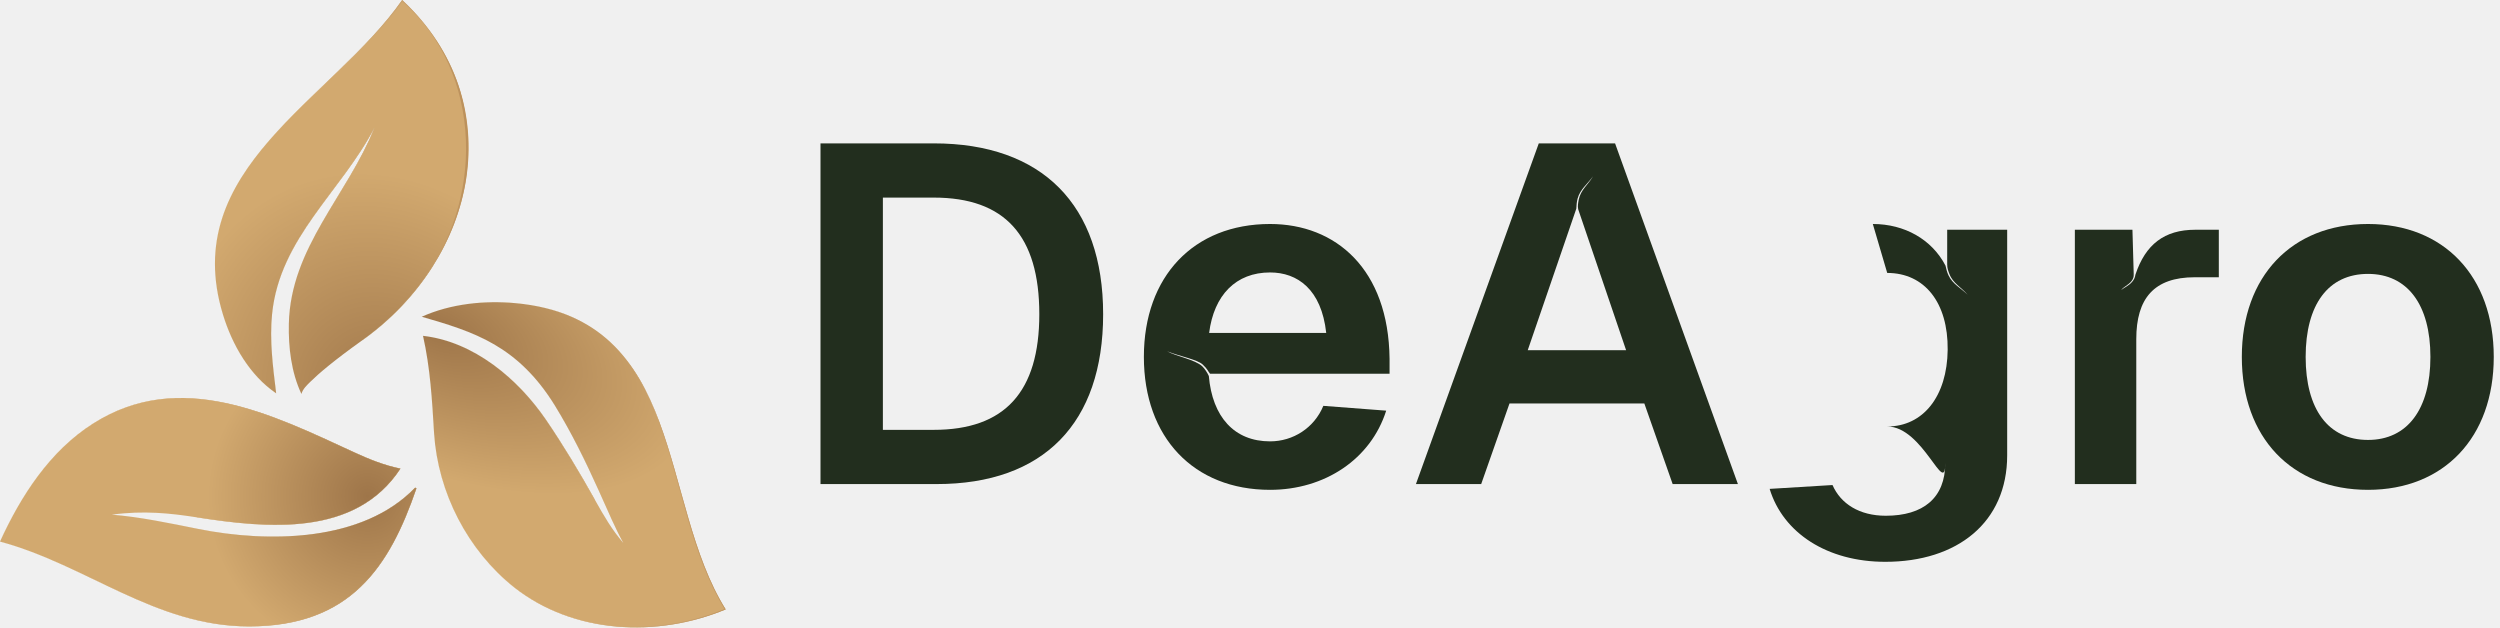
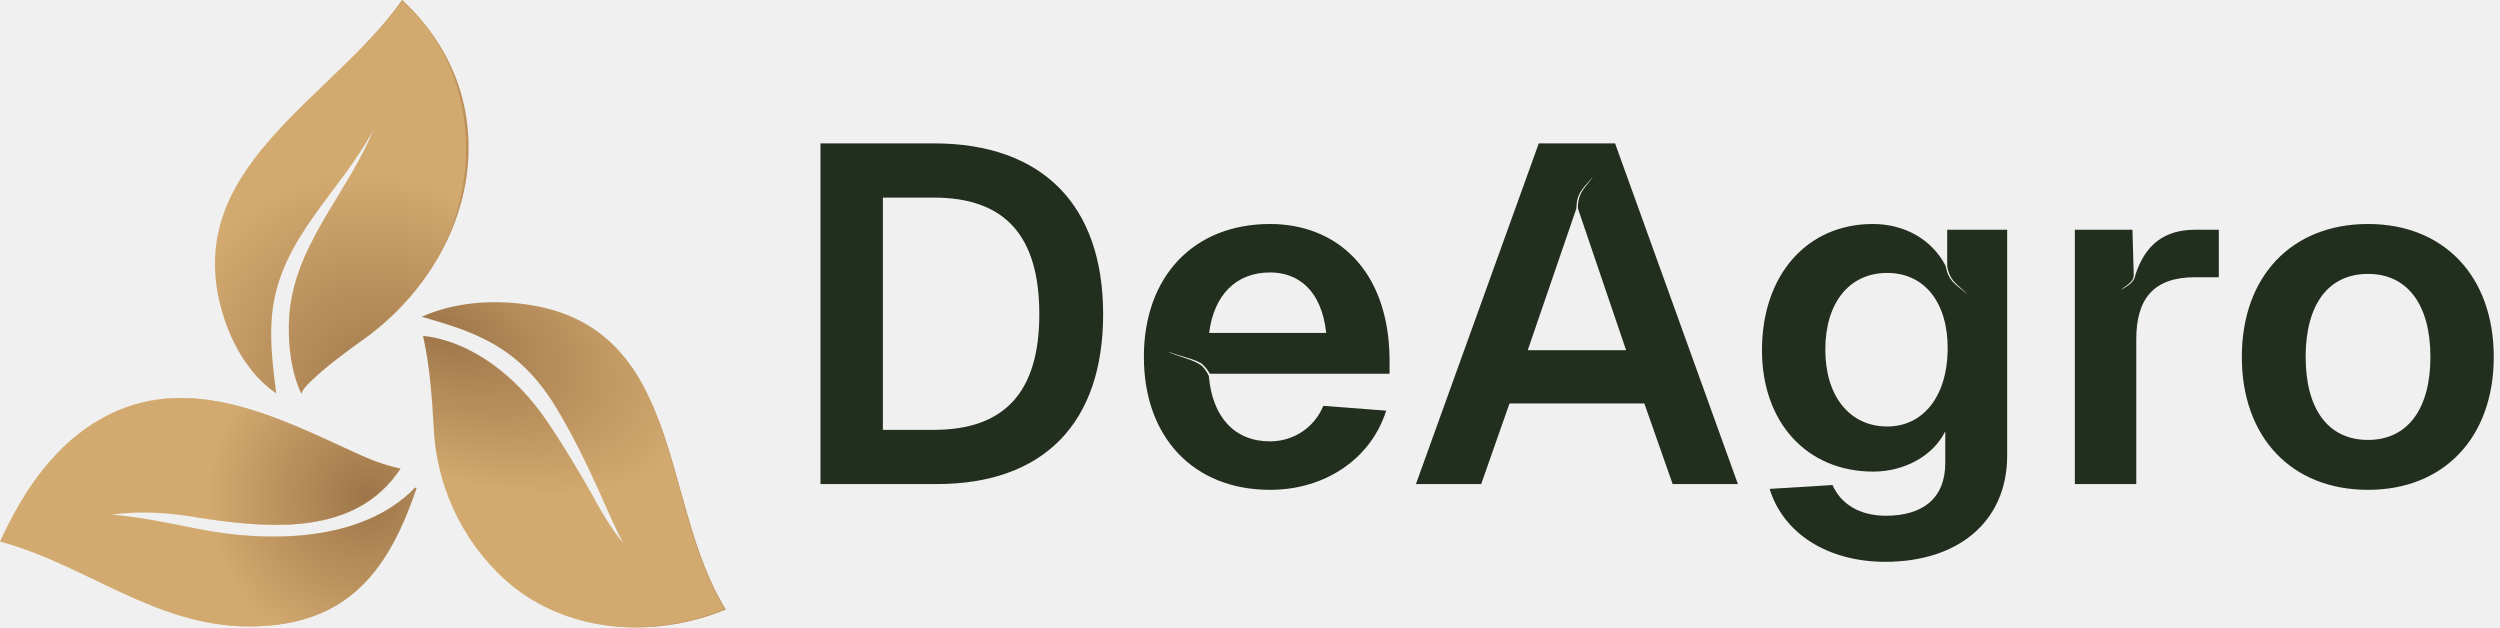
<svg xmlns="http://www.w3.org/2000/svg" width="211" height="53" viewBox="0 0 211 53" fill="none">
  <mask id="path-1-inside-1_199819_497" fill="white">
    <path d="M30.595 28.708C28.163 30.442 26.884 31.54 26.212 32.204C25.907 32.505 25.56 32.823 25.439 33.246C24.582 31.421 24.333 29.307 24.379 27.311C24.526 20.877 29.322 16.484 31.603 10.776C28.81 16.16 23.618 20.062 22.965 26.493C22.738 28.728 23.038 30.977 23.308 33.195C21.063 31.666 19.604 29.109 18.823 26.564C15.036 14.22 28.018 8.477 33.945 0C43.247 8.705 40.172 21.881 30.595 28.708Z" />
  </mask>
  <path d="M30.595 28.708C28.163 30.442 26.884 31.54 26.212 32.204C25.907 32.505 25.56 32.823 25.439 33.246C24.582 31.421 24.333 29.307 24.379 27.311C24.526 20.877 29.322 16.484 31.603 10.776C28.81 16.16 23.618 20.062 22.965 26.493C22.738 28.728 23.038 30.977 23.308 33.195C21.063 31.666 19.604 29.109 18.823 26.564C15.036 14.22 28.018 8.477 33.945 0C43.247 8.705 40.172 21.881 30.595 28.708Z" fill="url(#paint0_radial_199819_497)" />
  <path d="M30.595 28.708C30.595 28.708 30.595 28.708 30.595 28.708C29.075 29.8 27.559 30.902 26.208 32.2C25.999 32.407 25.781 32.61 25.616 32.857C25.537 32.977 25.472 33.106 25.433 33.245L25.445 33.243C24.587 31.399 24.346 29.33 24.391 27.312C24.495 21.007 29.389 16.405 31.631 10.787C31.645 10.754 31.593 10.73 31.577 10.762C28.814 16.076 23.506 20.197 22.918 26.488C22.688 28.733 22.987 30.98 23.254 33.201L23.338 33.15C21.093 31.608 19.675 29.116 18.882 26.546C14.96 14.787 28.085 8.399 34.022 0.053L33.882 0.068C40.865 6.031 40.967 17.334 35.187 24.167C33.859 25.861 32.279 27.357 30.522 28.607C30.571 28.674 30.619 28.742 30.668 28.81C32.441 27.544 34.035 26.028 35.374 24.313C41.208 17.402 41.076 5.934 34.009 -0.068C33.965 -0.109 33.904 -0.103 33.869 -0.053C28.018 8.239 14.79 14.712 18.764 26.582C19.568 29.17 21.001 31.681 23.277 33.239C23.321 33.269 23.368 33.24 23.361 33.188C23.09 30.967 22.788 28.728 23.012 26.497C23.579 20.255 28.864 16.124 31.63 10.79L31.575 10.765C29.353 16.37 24.459 20.993 24.366 27.311C24.325 29.332 24.57 31.404 25.433 33.249C25.436 33.255 25.443 33.255 25.445 33.248C25.484 33.111 25.548 32.983 25.627 32.864C25.789 32.618 26.007 32.415 26.216 32.208C27.563 30.908 29.078 29.803 30.595 28.708ZM30.595 28.708C30.615 28.694 30.647 28.825 30.668 28.81L30.522 28.607L30.595 28.708Z" fill="url(#paint1_linear_199819_497)" style="mix-blend-mode:darken" mask="url(#path-1-inside-1_199819_497)" />
  <mask id="path-3-inside-2_199819_497" fill="white">
    <path d="M29.894 38.174C31.15 38.753 32.439 39.273 33.799 39.549C30.016 45.342 22.555 44.589 16.606 43.663C14.412 43.322 12.13 43.069 9.439 43.438C11.803 43.624 14.319 44.159 16.771 44.65C22.549 45.806 30.6 45.791 35.041 41.15L35.152 41.218C34.018 44.523 32.63 47.437 30.452 49.525C28.272 51.615 25.305 52.87 21.024 52.87C13.077 52.87 7.306 47.669 0 45.71C1.765 41.848 4.202 38.066 7.859 35.744C15.199 31.084 22.949 34.972 29.894 38.174Z" />
  </mask>
  <path d="M29.894 38.174C31.15 38.753 32.439 39.273 33.799 39.549C30.016 45.342 22.555 44.589 16.606 43.663C14.412 43.322 12.13 43.069 9.439 43.438C11.803 43.624 14.319 44.159 16.771 44.65C22.549 45.806 30.6 45.791 35.041 41.15L35.152 41.218C34.018 44.523 32.63 47.437 30.452 49.525C28.272 51.615 25.305 52.87 21.024 52.87C13.077 52.87 7.306 47.669 0 45.71C1.765 41.848 4.202 38.066 7.859 35.744C15.199 31.084 22.949 34.972 29.894 38.174Z" fill="url(#paint2_radial_199819_497)" />
  <path d="M16.606 43.663C14.38 43.304 12.107 43.11 9.86 43.379C9.719 43.395 9.579 43.412 9.438 43.431C9.43 43.432 9.43 43.444 9.438 43.445C11.91 43.647 14.339 44.177 16.768 44.663C22.948 45.818 30.319 45.889 35.063 41.171L35.024 41.176C35.061 41.199 35.098 41.222 35.135 41.244L35.122 41.207C34.076 44.222 32.751 47.26 30.424 49.495C27.965 51.919 24.415 52.856 21.024 52.821C13.363 52.893 7.232 47.579 0.018 45.642L0.064 45.739C1.836 41.872 4.268 38.118 7.904 35.814C14.772 31.233 23.114 35.07 29.851 38.268C31.108 38.849 32.407 39.375 33.777 39.654L33.708 39.49C31.569 42.963 27.269 44.248 23.343 44.18C21.093 44.182 18.852 43.888 16.625 43.54C16.612 43.622 16.6 43.705 16.587 43.787C18.819 44.132 21.072 44.423 23.343 44.417C27.299 44.482 31.71 43.163 33.889 39.608C33.935 39.537 33.903 39.46 33.82 39.443C32.475 39.172 31.19 38.655 29.938 38.08C23.209 34.901 14.767 31.023 7.815 35.675C4.143 38.013 1.707 41.798 -0.064 45.68C-0.083 45.723 -0.063 45.766 -0.018 45.778C7.156 47.685 13.317 53.003 21.024 52.92C24.429 52.95 28.008 52 30.48 49.554C32.819 47.298 34.14 44.248 35.182 41.228C35.186 41.214 35.18 41.198 35.168 41.191C35.131 41.168 35.094 41.145 35.057 41.123C35.045 41.116 35.028 41.118 35.018 41.128C30.313 45.828 22.95 45.781 16.774 44.636C14.344 44.155 11.913 43.629 9.439 43.431L9.44 43.445C9.581 43.425 9.72 43.407 9.861 43.391C12.107 43.119 14.379 43.308 16.606 43.663ZM16.606 43.663L16.587 43.787L16.625 43.54C16.601 43.536 16.631 43.667 16.606 43.663Z" fill="url(#paint3_linear_199819_497)" style="mix-blend-mode:darken" mask="url(#path-3-inside-2_199819_497)" />
  <mask id="path-5-inside-3_199819_497" fill="white">
    <path d="M43.532 25.589C57.909 26.936 55.574 42.381 61.25 51.434C55.488 53.833 48.395 53.516 43.385 49.565C39.453 46.426 36.964 41.573 36.636 36.568C36.473 33.811 36.314 31.049 35.703 28.346C40.004 28.833 43.721 31.98 46.075 35.421C47.565 37.607 48.914 39.866 50.204 42.172C50.995 43.585 51.626 44.672 52.609 45.827C51.974 44.691 51.313 43.143 50.512 41.359C49.414 38.916 48.233 36.513 46.831 34.226C45.27 31.7 43.563 30.147 41.719 29.072C39.819 27.963 37.697 27.341 35.596 26.733C38.033 25.635 40.891 25.341 43.532 25.589Z" />
  </mask>
  <path d="M43.532 25.589C57.909 26.936 55.574 42.381 61.25 51.434C55.488 53.833 48.395 53.516 43.385 49.565C39.453 46.426 36.964 41.573 36.636 36.568C36.473 33.811 36.314 31.049 35.703 28.346C40.004 28.833 43.721 31.98 46.075 35.421C47.565 37.607 48.914 39.866 50.204 42.172C50.995 43.585 51.626 44.672 52.609 45.827C51.974 44.691 51.313 43.143 50.512 41.359C49.414 38.916 48.233 36.513 46.831 34.226C45.27 31.7 43.563 30.147 41.719 29.072C39.819 27.963 37.697 27.341 35.596 26.733C38.033 25.635 40.891 25.341 43.532 25.589Z" fill="url(#paint4_radial_199819_497)" />
  <path d="M50.204 42.172C50.913 43.448 51.65 44.72 52.606 45.829C52.221 45.121 51.882 44.389 51.548 43.656C51.201 42.892 50.864 42.123 50.52 41.356C49.425 38.913 48.244 36.503 46.844 34.218C45.572 32.134 43.861 30.276 41.731 29.052C39.83 27.941 37.703 27.315 35.604 26.705L35.608 26.759C38.078 25.659 40.851 25.378 43.529 25.625C49.289 25.83 53.969 30.315 55.612 35.658C57.557 40.89 58.233 46.624 61.193 51.469L61.224 51.372C55.493 53.76 48.387 53.422 43.438 49.499C39.53 46.372 37.057 41.547 36.734 36.561C36.574 33.808 36.416 31.032 35.806 28.323L35.691 28.451C39.991 28.967 43.574 31.998 45.978 35.487C46.187 35.795 46.394 36.104 46.598 36.415C47.84 38.306 48.992 40.256 50.095 42.233C50.168 42.193 50.241 42.152 50.313 42.111C49.205 40.133 48.046 38.18 46.796 36.284C46.591 35.973 46.383 35.663 46.173 35.355C43.734 31.831 40.107 28.763 35.715 28.241C35.635 28.232 35.582 28.291 35.6 28.369C36.21 31.055 36.373 33.82 36.538 36.574C36.874 41.616 39.38 46.48 43.333 49.631C48.35 53.591 55.511 53.91 61.276 51.496C61.317 51.478 61.33 51.436 61.307 51.398C58.359 46.596 57.668 40.865 55.709 35.622C54.057 30.267 49.316 25.742 43.536 25.553C40.847 25.31 38.064 25.597 35.584 26.707C35.557 26.719 35.559 26.752 35.588 26.761C37.688 27.366 39.811 27.987 41.708 29.091C43.834 30.307 45.542 32.156 46.817 34.235C48.22 36.516 49.405 38.922 50.504 41.363C50.85 42.129 51.188 42.897 51.536 43.662C51.872 44.394 52.213 45.125 52.605 45.829C51.655 44.717 50.916 43.447 50.204 42.172ZM50.204 42.172L50.313 42.111L50.095 42.233C50.108 42.255 50.192 42.151 50.204 42.172Z" fill="url(#paint5_linear_199819_497)" style="mix-blend-mode:darken" mask="url(#path-5-inside-3_199819_497)" />
  <path fill-rule="evenodd" clip-rule="evenodd" d="M146.68 40.856H141.172L138.782 34.052H127.402L125.012 40.856H119.504L129.873 12.101H136.312L146.68 40.856ZM134.455 14.873C134.009 15.509 133.363 15.96 133.146 16.773C133.072 17.052 133.057 17.318 133.041 17.605L133.04 17.615L128.941 29.556H137.243L133.196 17.653L133.198 17.654C133.137 17.402 133.196 17.108 133.245 16.852C133.402 16.029 134.062 15.56 134.455 14.873Z" fill="#222E1E" />
  <path d="M199.862 41.342C193.422 41.342 189.21 36.927 189.21 30.123C189.21 23.319 193.422 18.905 199.862 18.905C206.261 18.905 210.473 23.319 210.473 30.123C210.473 36.927 206.261 41.342 199.862 41.342ZM194.597 30.123C194.597 34.538 196.5 37.13 199.862 37.13C203.183 37.13 205.127 34.538 205.127 30.123C205.127 25.709 203.183 23.117 199.862 23.117C196.5 23.117 194.597 25.709 194.597 30.123Z" fill="#222E1E" />
  <path d="M180.086 23.141L180.083 23.14C180.134 23.609 179.742 23.923 179.398 24.155C179.271 24.241 179.144 24.335 179.025 24.48C179.153 24.379 179.306 24.288 179.453 24.197C179.799 23.985 180.174 23.666 180.232 23.174C181.08 20.629 182.672 19.391 185.283 19.391H187.268V23.4H185.243C181.8 23.4 180.302 25.182 180.302 28.625V40.856H175.118V19.391H179.978L180.086 23.141Z" fill="#222E1E" />
  <path d="M78.808 12.101C87.961 12.101 93.105 17.285 93.105 26.519C93.105 35.712 88.082 40.856 79.051 40.856H69.25V12.101H78.808ZM74.515 36.279H78.808C84.802 36.279 87.718 33.08 87.718 26.519C87.718 19.877 84.802 16.677 78.808 16.677H74.515V36.279Z" fill="#222E1E" />
  <path fill-rule="evenodd" clip-rule="evenodd" d="M107.194 18.905C112.743 18.905 117.198 22.712 117.279 30.285V31.541H102.124C101.939 31.317 101.953 31.188 101.507 30.766C101.061 30.344 99.58 30.074 98.5 29.649C99.25 30.067 100.854 30.345 101.469 30.914C101.66 31.091 101.925 31.494 102.024 31.733L102.025 31.732C102.321 35.181 104.171 37.251 107.194 37.251C109.138 37.251 110.92 36.117 111.69 34.254L116.995 34.659C115.699 38.75 111.811 41.342 107.194 41.342C100.755 41.342 96.543 36.927 96.543 30.123C96.543 23.319 100.755 18.905 107.194 18.905ZM107.194 22.995C104.319 22.995 102.456 24.899 102.051 28.098H111.933C111.528 24.413 109.503 22.995 107.194 22.995Z" fill="#222E1E" />
-   <path fill-rule="evenodd" clip-rule="evenodd" d="M158.066 18.905C160.744 18.905 163.05 20.207 164.2 22.419L164.201 22.426C164.267 22.705 164.327 22.965 164.449 23.227C164.802 23.99 165.516 24.323 166.065 24.873C165.56 24.263 164.829 23.915 164.532 23.132C164.44 22.888 164.331 22.608 164.348 22.35L164.343 22.352V19.391H169.406V38.426C169.406 44.096 165.194 47.417 159.119 47.417C154.218 47.417 150.492 44.987 149.358 41.261L154.664 40.937C155.352 42.516 156.932 43.529 159.159 43.529C162.318 43.529 164.181 42.03 164.181 39.074V36.401C163.169 38.466 160.738 39.803 158.106 39.803C152.517 39.803 148.71 35.672 148.71 29.556C148.71 23.198 152.517 18.905 158.066 18.905ZM159.281 23.036C156.081 23.036 154.056 25.547 154.056 29.516C154.056 33.444 156.122 35.996 159.281 35.996C162.318 35.996 164.181 42.03 164.181 39.074V36.401C163.169 38.466 160.738 39.803 158.106 39.803C152.517 39.803 148.71 35.672 148.71 29.556C148.71 23.198 152.517 18.905 158.066 18.905ZM159.281 23.036C156.081 23.036 154.056 25.547 154.056 29.516C154.056 33.444 156.122 35.996 159.281 35.996C162.318 35.996 164.343 33.444 164.384 29.516C164.424 25.547 162.44 23.036 159.281 23.036Z" fill="#222E1E" />
+   <path fill-rule="evenodd" clip-rule="evenodd" d="M158.066 18.905C160.744 18.905 163.05 20.207 164.2 22.419L164.201 22.426C164.267 22.705 164.327 22.965 164.449 23.227C164.802 23.99 165.516 24.323 166.065 24.873C165.56 24.263 164.829 23.915 164.532 23.132C164.44 22.888 164.331 22.608 164.348 22.35L164.343 22.352V19.391H169.406V38.426C169.406 44.096 165.194 47.417 159.119 47.417C154.218 47.417 150.492 44.987 149.358 41.261L154.664 40.937C155.352 42.516 156.932 43.529 159.159 43.529C162.318 43.529 164.181 42.03 164.181 39.074V36.401C163.169 38.466 160.738 39.803 158.106 39.803C152.517 39.803 148.71 35.672 148.71 29.556C148.71 23.198 152.517 18.905 158.066 18.905ZM159.281 23.036C156.081 23.036 154.056 25.547 154.056 29.516C154.056 33.444 156.122 35.996 159.281 35.996C162.318 35.996 164.343 33.444 164.384 29.516C164.424 25.547 162.44 23.036 159.281 23.036Z" fill="#222E1E" />
  <defs>
    <radialGradient id="paint0_radial_199819_497" cx="0" cy="0" r="1" gradientUnits="userSpaceOnUse" gradientTransform="translate(32.6008 34.379) rotate(-115.346) scale(24.9234 21.3029)">
      <stop stop-color="#9E7549" />
      <stop offset="0.817" stop-color="#D2A96F" />
    </radialGradient>
    <linearGradient id="paint1_linear_199819_497" x1="39.778" y1="12.819" x2="17.814" y2="13.846" gradientUnits="userSpaceOnUse">
      <stop stop-color="#BB905B" />
      <stop offset="1" stop-color="#F2D6A9" />
    </linearGradient>
    <radialGradient id="paint2_radial_199819_497" cx="0" cy="0" r="1" gradientUnits="userSpaceOnUse" gradientTransform="translate(31.0202 41.8871) rotate(-54.2239) scale(16.5603 16.5061)">
      <stop stop-color="#9E7549" />
      <stop offset="0.817" stop-color="#D2A96F" />
    </radialGradient>
    <linearGradient id="paint3_linear_199819_497" x1="35.524" y1="41.025" x2="0.004" y2="45.726" gradientUnits="userSpaceOnUse">
      <stop stop-color="#BB905B" />
      <stop offset="1" stop-color="#F2D6A9" />
    </linearGradient>
    <radialGradient id="paint4_radial_199819_497" cx="0" cy="0" r="1" gradientTransform="matrix(17.7823 16.3992 -19.4867 4.507 36.9475 27.8589)" gradientUnits="userSpaceOnUse">
      <stop stop-color="#9E7549" />
      <stop offset="0.817" stop-color="#D2A96F" />
    </radialGradient>
    <linearGradient id="paint5_linear_199819_497" x1="61.522" y1="36.089" x2="35.266" y2="37.871" gradientUnits="userSpaceOnUse">
      <stop stop-color="#BB905B" />
      <stop offset="1" stop-color="#F2D6A9" />
    </linearGradient>
  </defs>
</svg>
